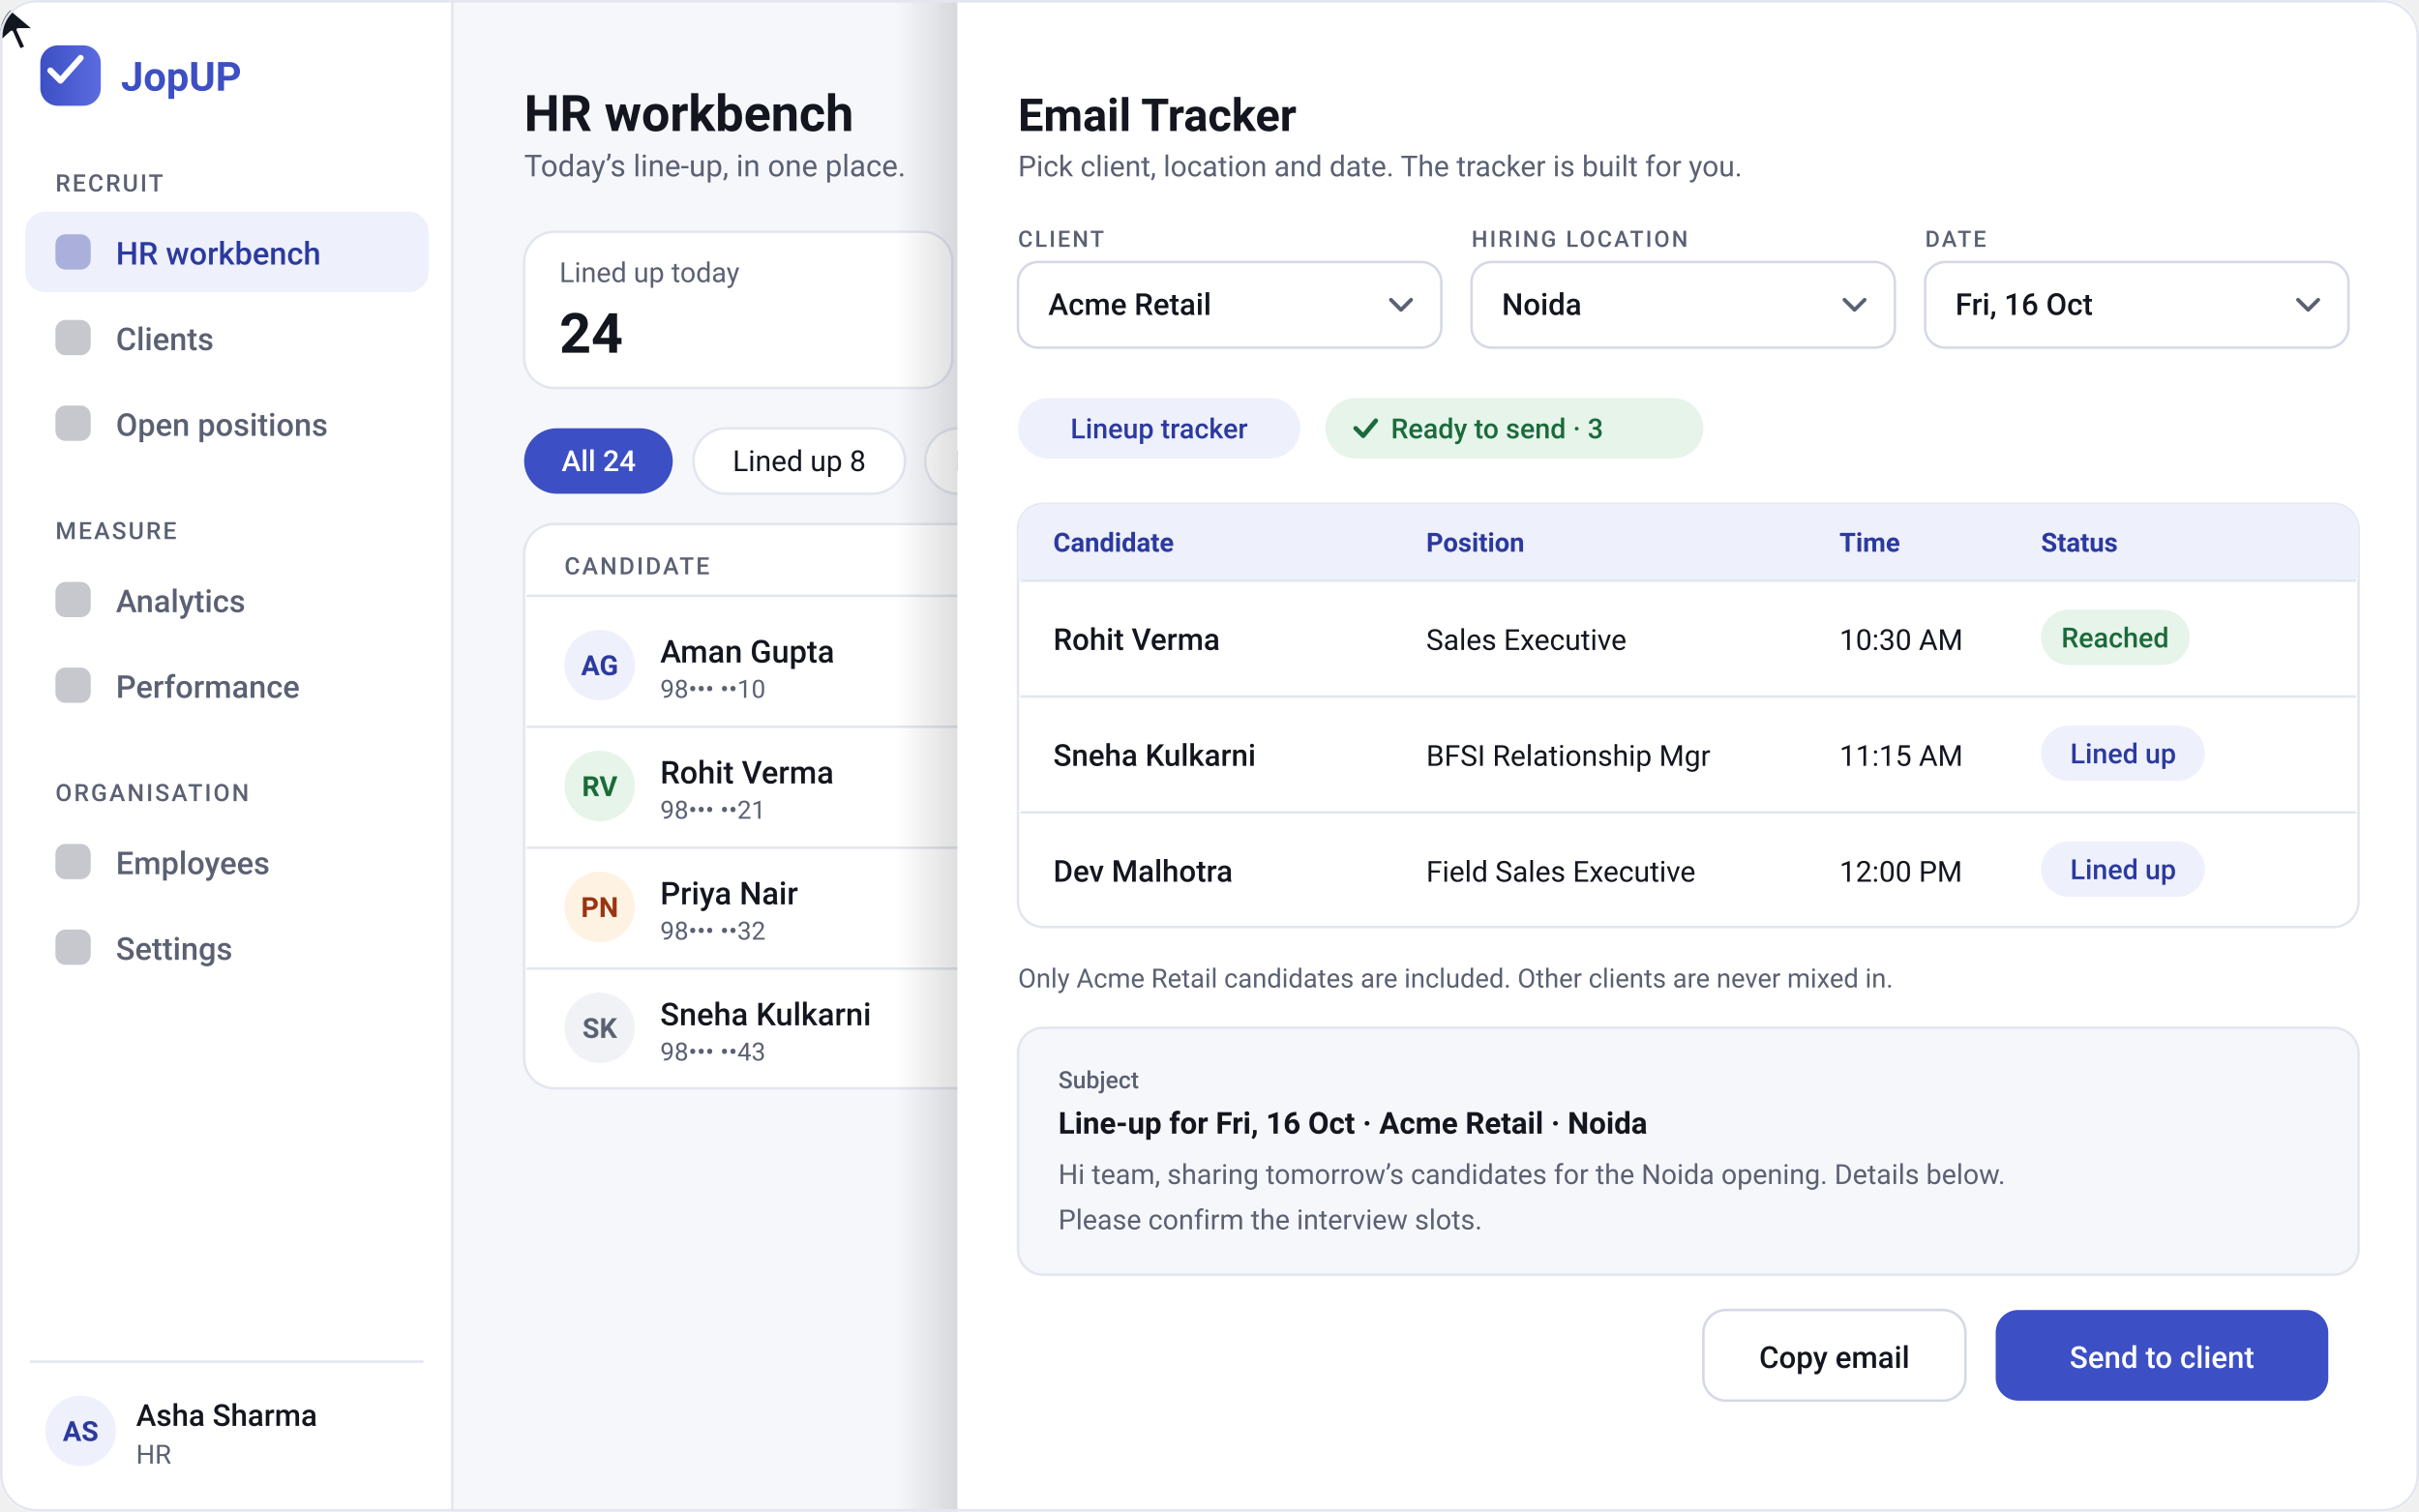
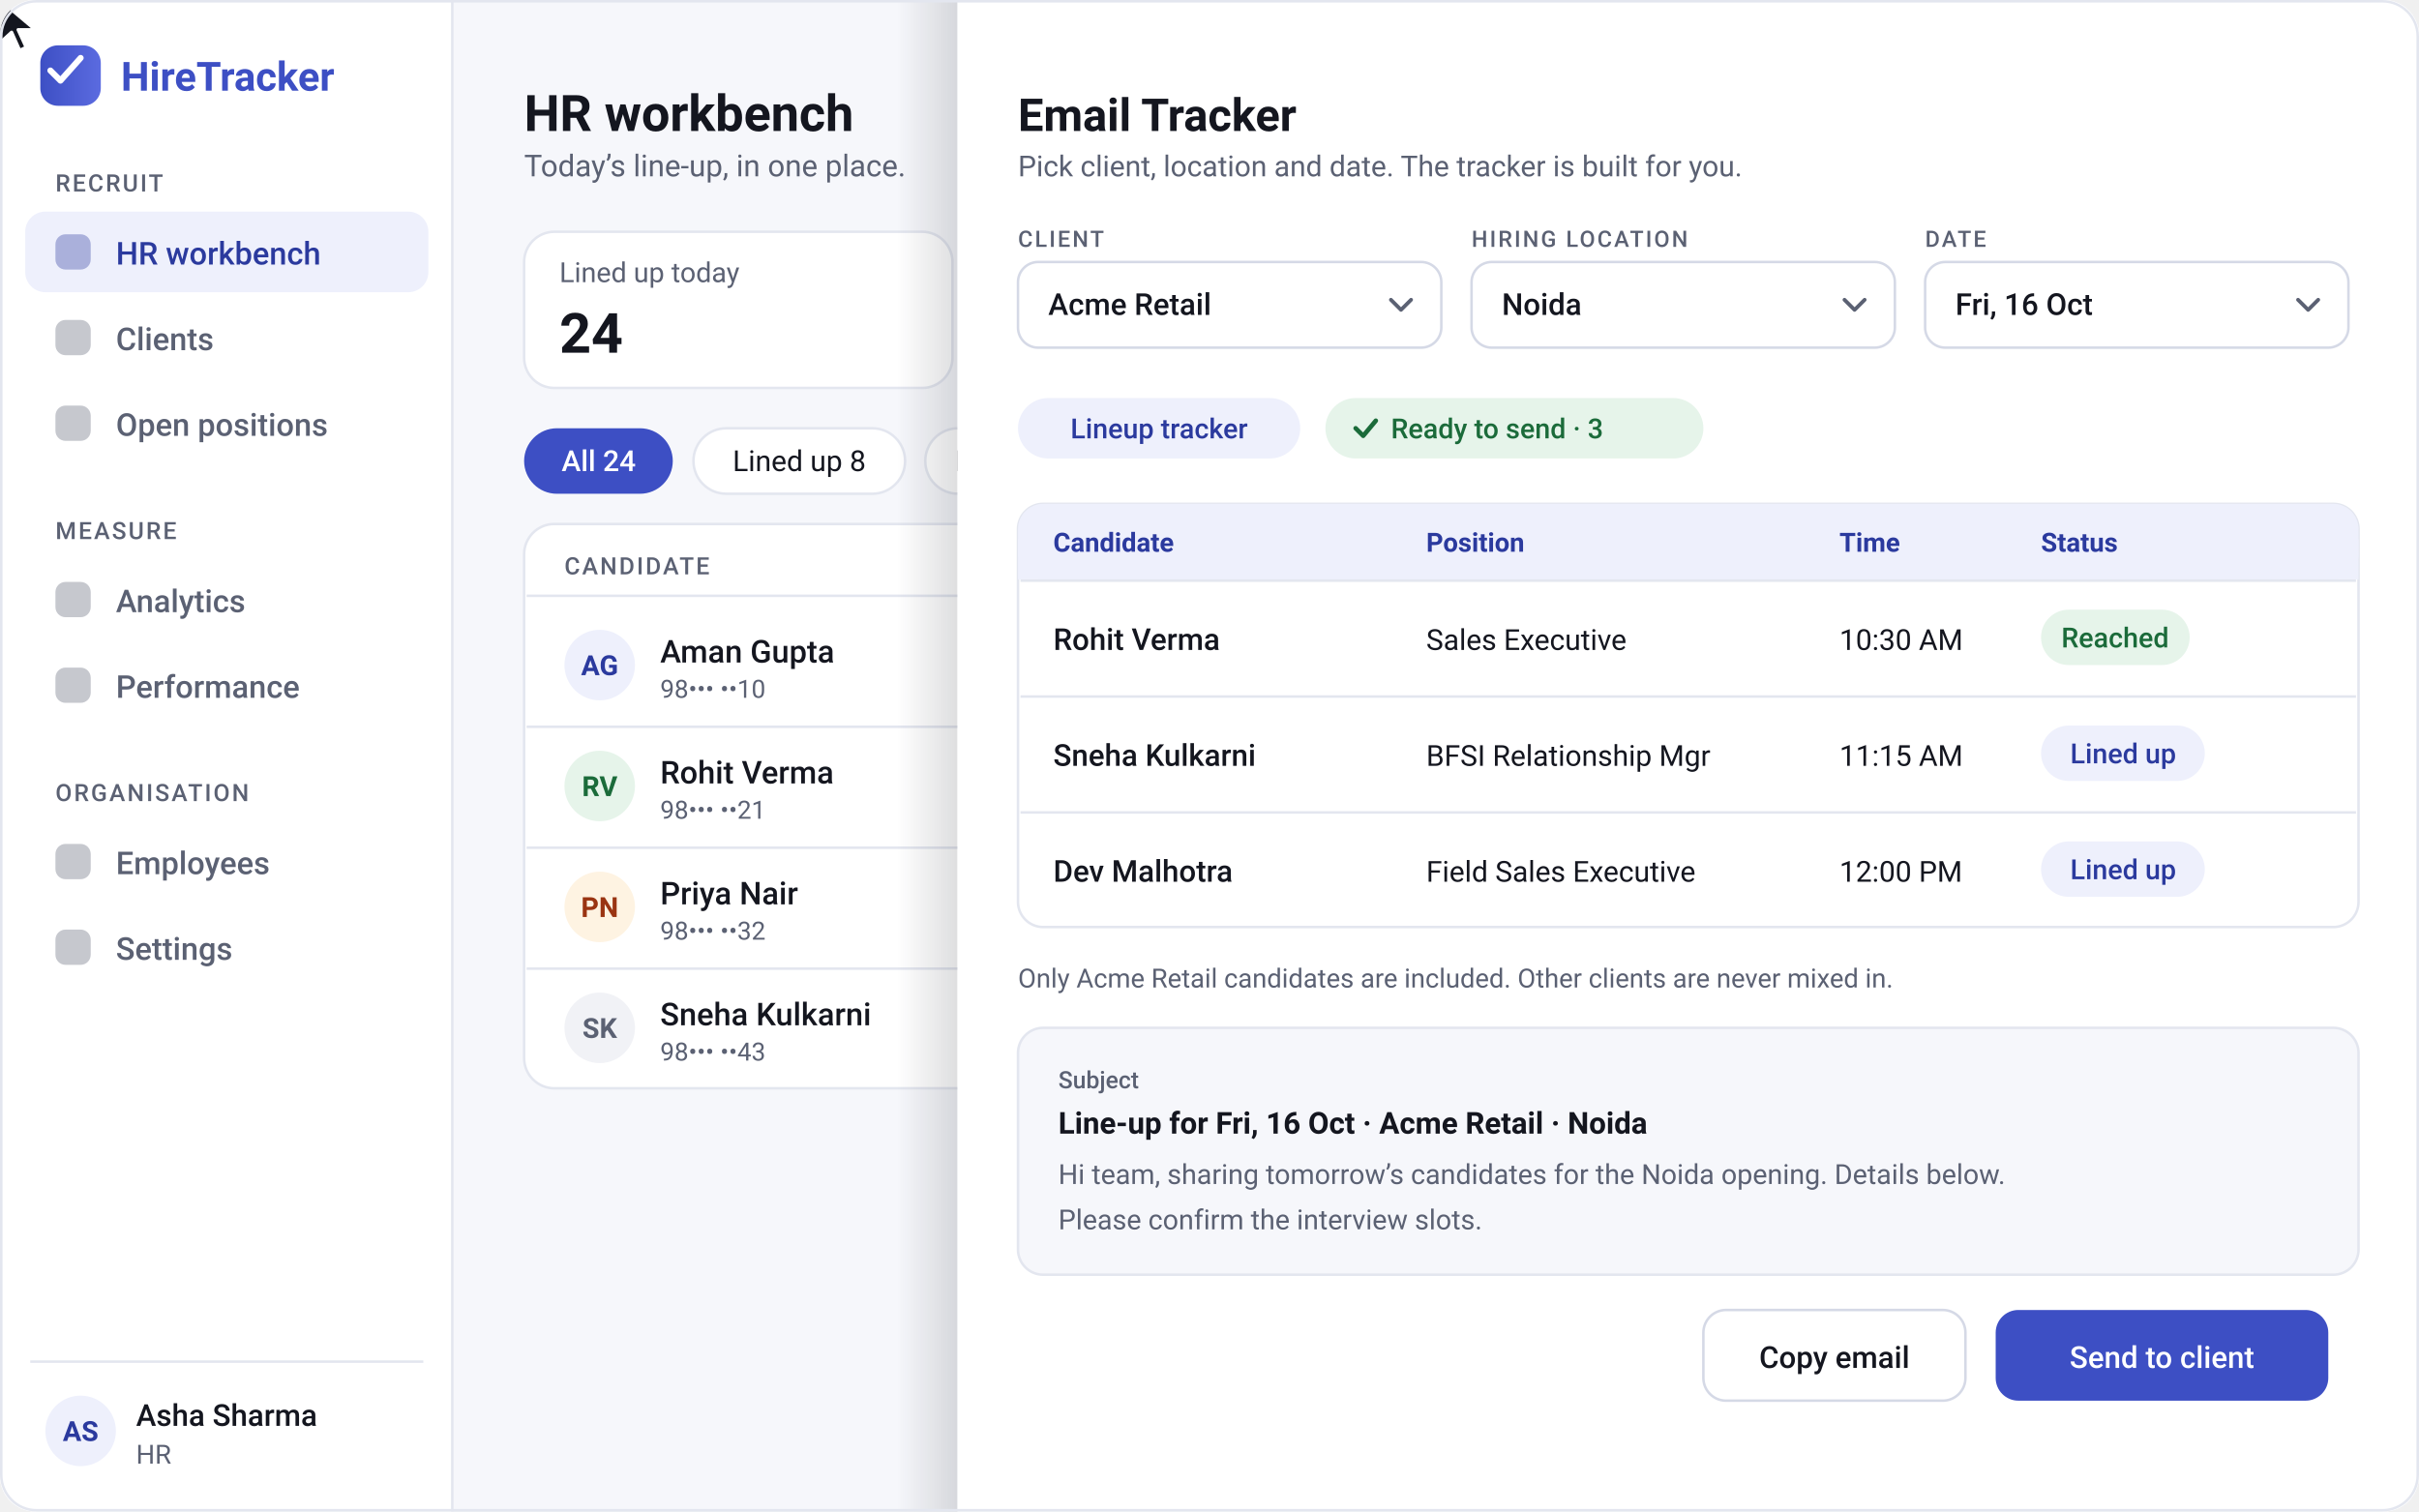
<svg xmlns="http://www.w3.org/2000/svg" viewBox="0 0 960 600" width="960" height="600" role="img" aria-labelledby="ht-t ht-d" font-family="Geist, ui-sans-serif, system-ui, -apple-system, 'Segoe UI', Roboto, sans-serif">
  <defs>
    <clipPath id="win">
      <rect width="960" height="600" rx="14" />
    </clipPath>
    <linearGradient id="edge" x1="1" x2="0">
      <stop offset="0" stop-color="#14161F" stop-opacity=".14" />
      <stop offset="1" stop-color="#14161F" stop-opacity="0" />
    </linearGradient>
    <linearGradient id="hdr" x1="0" x2="1">
      <stop offset="0" stop-color="#3D4FC4" />
      <stop offset="1" stop-color="#5B6BE0" />
    </linearGradient>
  </defs>
  <style>
text{font-variant-numeric:tabular-nums}
.root,.cursor,.rip,.pA,.pB,.lA,.lB,.seg,.kA,.kB,.toast,.panel,.dim,.sA,.sB{animation-duration:14s;animation-iteration-count:infinite;animation-timing-function:cubic-bezier(.4,0,.2,1)}
.rip{transform-box:fill-box;transform-origin:center;opacity:0}
.root{animation-name:root}
.cursor{animation-name:cur}
.r1{animation-name:rip1} .r2{animation-name:rip2} .r3{animation-name:rip3}
.pA,.lA,.kA,.sA{animation-name:outA} .pB,.lB,.kB,.sB{animation-name:inB}
.pB,.lB,.seg,.kB,.sB{opacity:0}
.seg{animation-name:inB}
.toast{animation-name:toast;opacity:0}
.panel{animation-name:panel}
.dim{animation-name:dim;opacity:0}
.kA,.kB{animation-name:inK} .kA{animation-name:outK}
.sA{animation-name:outS} .sB{animation-name:inS}
@keyframes root{0%{opacity:0}3%{opacity:1}93%{opacity:1}97%{opacity:0}100%{opacity:0}}
@keyframes cur{0%,10.7%{transform:translate(880px,560px)}21.4%,44.3%{transform:translate(850px,312px)}52.9%,65.7%{transform:translate(754px,46px)}74.3%,96.9%{transform:translate(870px,538px)}97%,100%{transform:translate(880px,560px)}}
@keyframes rip1{0%,22.8%{opacity:0;transform:scale(.3)}22.9%{opacity:.55;transform:scale(.3)}26%,100%{opacity:0;transform:scale(2.4)}}
@keyframes rip2{0%,54.2%{opacity:0;transform:scale(.3)}54.3%{opacity:.55;transform:scale(.3)}58%,100%{opacity:0;transform:scale(2.4)}}
@keyframes rip3{0%,75.6%{opacity:0;transform:scale(.3)}75.7%{opacity:.55;transform:scale(.3)}79%,100%{opacity:0;transform:scale(2.4)}}
@keyframes outA{0%,24.2%{opacity:1}24.8%,96.9%{opacity:0}97%,100%{opacity:1}}
@keyframes inB{0%,24.2%{opacity:0}24.8%,96.9%{opacity:1}97%,100%{opacity:0}}
@keyframes outK{0%,25.4%{opacity:1}26%,96.9%{opacity:0}97%,100%{opacity:1}}
@keyframes inK{0%,25.4%{opacity:0}26%,96.9%{opacity:1}97%,100%{opacity:0}}
@keyframes outS{0%,77%{opacity:1}77.6%,96.9%{opacity:0}97%,100%{opacity:1}}
@keyframes inS{0%,77%{opacity:0}77.6%,96.9%{opacity:1}97%,100%{opacity:0}}
@keyframes toast{0%,28%{opacity:0;transform:translateY(18px)}30%,45%{opacity:1;transform:translateY(0)}47.5%,100%{opacity:0;transform:translateY(18px)}}
@keyframes panel{0%,55.7%{transform:translateX(600px)}61.4%,96.9%{transform:translateX(0)}97%,100%{transform:translateX(600px)}}
@keyframes dim{0%,55.7%{opacity:0}61.4%,96.9%{opacity:1}97%,100%{opacity:0}}
@media (prefers-reduced-motion:reduce){
 .root,.cursor,.rip,.pA,.pB,.lA,.lB,.seg,.kA,.kB,.toast,.panel,.dim,.sA,.sB{animation:none!important}
 .root{opacity:1} .cursor,.toast,.dim{display:none} .panel{transform:translateX(600px)}
}
.cam{transform-origin:0 0;animation:cam 14s infinite cubic-bezier(.45,0,.2,1);will-change:transform}@keyframes cam{0%{transform:translate(0.0px,0.0px) scale(1)}15%{transform:translate(0.0px,0.0px) scale(1)}21.5%{transform:translate(-864.0px,-292.8px) scale(1.9)}27.5%{transform:translate(-864.0px,-292.8px) scale(1.9)}32%{transform:translate(0.0px,0.0px) scale(1)}48%{transform:translate(0.0px,0.0px) scale(1)}53%{transform:translate(-960.0px,0.0px) scale(2.0)}57.5%{transform:translate(-960.0px,0.0px) scale(2.0)}63%{transform:translate(-192.0px,-60.0px) scale(1.2)}72%{transform:translate(-192.0px,-120.0px) scale(1.2)}75%{transform:translate(-960.0px,-600.0px) scale(2.0)}80%{transform:translate(-960.0px,-600.0px) scale(2.0)}85%{transform:translate(0.0px,0.0px) scale(1)}100%{transform:translate(0.0px,0.0px) scale(1)}}@media (prefers-reduced-motion:reduce){.cam,.cur2,[class^=rp]{animation:none!important}.cur2{display:none}}
</style>
  <g clip-path="url(#win)">
    <g class="root">
      <g class="cam">
        <rect width="960" height="600" fill="#F6F7FB" />
        <rect width="180" height="600" fill="#fff" />
        <rect x="179" width="1" height="600" fill="#E3E6EF" />
        <rect x="16" y="18" width="24" height="24" rx="7" fill="url(#hdr)" />
        <path d="M22 31l4 4 8-9" fill="none" stroke="#fff" stroke-width="2.4" stroke-linecap="round" stroke-linejoin="round" transform="translate(-2 -3)" />
-         <text x="48" y="36" font-size="16" font-weight="600" fill="#3D4FC4" text-anchor="start">JopUP</text>
+         <text x="48" y="36" font-size="16" font-weight="600" fill="#3D4FC4" text-anchor="start">HireTracker</text>
        <text x="22" y="76" font-size="9.5" font-weight="500" fill="#5B6173" text-anchor="start" letter-spacing=".8">RECRUIT</text>
        <rect x="10" y="84" width="160" height="32" rx="8" fill="#EEF0FC" />
        <rect x="22" y="93" width="14" height="14" rx="4" fill="#2B3A9E" opacity=".35" />
        <text x="46" y="105" font-size="12.5" font-weight="500" fill="#2B3A9E" text-anchor="start">HR workbench</text>
        <rect x="22" y="127" width="14" height="14" rx="4" fill="#5B6173" opacity=".35" />
        <text x="46" y="139" font-size="12.5" font-weight="500" fill="#5B6173" text-anchor="start">Clients</text>
        <rect x="22" y="161" width="14" height="14" rx="4" fill="#5B6173" opacity=".35" />
        <text x="46" y="173" font-size="12.5" font-weight="500" fill="#5B6173" text-anchor="start">Open positions</text>
        <text x="22" y="214" font-size="9.5" font-weight="500" fill="#5B6173" text-anchor="start" letter-spacing=".8">MEASURE</text>
        <rect x="22" y="231" width="14" height="14" rx="4" fill="#5B6173" opacity=".35" />
        <text x="46" y="243" font-size="12.5" font-weight="500" fill="#5B6173" text-anchor="start">Analytics</text>
        <rect x="22" y="265" width="14" height="14" rx="4" fill="#5B6173" opacity=".35" />
        <text x="46" y="277" font-size="12.5" font-weight="500" fill="#5B6173" text-anchor="start">Performance</text>
        <text x="22" y="318" font-size="9.5" font-weight="500" fill="#5B6173" text-anchor="start" letter-spacing=".8">ORGANISATION</text>
        <rect x="22" y="335" width="14" height="14" rx="4" fill="#5B6173" opacity=".35" />
        <text x="46" y="347" font-size="12.5" font-weight="500" fill="#5B6173" text-anchor="start">Employees</text>
        <rect x="22" y="369" width="14" height="14" rx="4" fill="#5B6173" opacity=".35" />
        <text x="46" y="381" font-size="12.5" font-weight="500" fill="#5B6173" text-anchor="start">Settings</text>
        <rect x="12" y="540" width="156" height="1" fill="#E3E6EF" />
        <circle cx="32" cy="568" r="14" fill="#EEF0FC" />
        <text x="32" y="572" font-size="11" font-weight="600" fill="#2B3A9E" text-anchor="middle">AS</text>
        <text x="54" y="566" font-size="12" font-weight="500" fill="#14161F" text-anchor="start">Asha Sharma</text>
        <text x="54" y="581" font-size="10.5" font-weight="400" fill="#5B6173" text-anchor="start">HR</text>
        <text x="208" y="52" font-size="20" font-weight="600" fill="#14161F" text-anchor="start">HR workbench</text>
        <text x="208" y="70" font-size="12" font-weight="400" fill="#5B6173" text-anchor="start">Today’s line-up, in one place.</text>
        <rect x="700" y="30" width="108" height="32" rx="8" fill="#fff" stroke="#D5D9E6" />
        <text x="754" y="50" font-size="12" font-weight="500" fill="#14161F" text-anchor="middle">Email Tracker</text>
        <rect x="816" y="30" width="116" height="32" rx="8" fill="#3D4FC4" />
        <text x="874" y="50" font-size="12" font-weight="500" fill="#fff" text-anchor="middle">Add Candidate</text>
        <rect x="208" y="92" width="170" height="62" rx="12" fill="#fff" stroke="#E3E6EF" />
        <text x="222" y="112" font-size="11" font-weight="400" fill="#5B6173" text-anchor="start">Lined up today</text>
        <text x="222" y="140" font-size="22" font-weight="600" fill="#14161F" text-anchor="start">24</text>
        <rect x="390" y="92" width="170" height="62" rx="12" fill="#fff" stroke="#E3E6EF" />
        <text x="404" y="112" font-size="11" font-weight="400" fill="#5B6173" text-anchor="start">Reached</text>
        <g class="kA">
          <text x="404" y="140" font-size="22" font-weight="600" fill="#14161F" text-anchor="start">11</text>
        </g>
        <g class="kB">
          <text x="404" y="140" font-size="22" font-weight="600" fill="#1B6B3A" text-anchor="start">12</text>
        </g>
        <rect x="572" y="92" width="170" height="62" rx="12" fill="#fff" stroke="#E3E6EF" />
        <text x="586" y="112" font-size="11" font-weight="400" fill="#5B6173" text-anchor="start">Interviews this week</text>
        <text x="586" y="140" font-size="22" font-weight="600" fill="#14161F" text-anchor="start">9</text>
        <rect x="754" y="92" width="170" height="62" rx="12" fill="#fff" stroke="#E3E6EF" />
        <text x="768" y="112" font-size="11" font-weight="400" fill="#5B6173" text-anchor="start">No position tagged</text>
        <text x="768" y="140" font-size="22" font-weight="600" fill="#9A3412" text-anchor="start">3</text>
        <rect x="208" y="170" width="59" height="26" rx="13" fill="#3D4FC4" />
        <text x="237.6" y="187" font-size="11.5" font-weight="500" fill="#fff" text-anchor="middle">All 24</text>
        <rect x="275.2" y="170" width="84" height="26" rx="13" fill="#fff" stroke="#E3E6EF" />
        <text x="317.2" y="187" font-size="11.5" font-weight="400" fill="#14161F" text-anchor="middle">Lined up 8</text>
        <rect x="367.2" y="170" width="84" height="26" rx="13" fill="#fff" stroke="#E3E6EF" />
        <text x="409.2" y="187" font-size="11.5" font-weight="400" fill="#14161F" text-anchor="middle">Reached 11</text>
        <rect x="459.2" y="170" width="90" height="26" rx="13" fill="#fff" stroke="#E3E6EF" />
        <text x="504.3" y="187" font-size="11.5" font-weight="400" fill="#14161F" text-anchor="middle">Interview 5</text>
        <rect x="208" y="208" width="716" height="224" rx="12" fill="#fff" stroke="#E3E6EF" />
        <text x="224" y="228" font-size="9.5" font-weight="500" fill="#5B6173" text-anchor="start" letter-spacing=".8">CANDIDATE</text>
        <text x="400" y="228" font-size="9.5" font-weight="500" fill="#5B6173" text-anchor="start" letter-spacing=".8">POSITION</text>
        <text x="560" y="228" font-size="9.5" font-weight="500" fill="#5B6173" text-anchor="start" letter-spacing=".8">STAGE</text>
        <text x="790" y="228" font-size="9.5" font-weight="500" fill="#5B6173" text-anchor="start" letter-spacing=".8">NEXT STEP</text>
        <rect x="209" y="236" width="714" height="1" fill="#E3E6EF" />
        <circle cx="238" cy="264" r="14" fill="#EEF0FC" />
        <text x="238" y="268" font-size="11" font-weight="600" fill="#2B3A9E" text-anchor="middle">AG</text>
        <text x="262" y="263" font-size="12.5" font-weight="500" fill="#14161F" text-anchor="start">Aman Gupta</text>
        <text x="262" y="277" font-size="10" font-weight="400" fill="#5B6173" text-anchor="start">98••• ••10</text>
        <text x="400" y="268" font-size="12" font-weight="400" fill="#14161F" text-anchor="start">Field Sales Executive</text>
        <g class="">
          <rect x="560" y="247" width="72" height="22" rx="11" fill="#FEF3E2" />
          <text x="595.8" y="262" font-size="11" font-weight="500" fill="#9A3412" text-anchor="middle">Interview</text>
        </g>
        <g>
          <rect x="560" y="276" width="12" height="4" rx="2" fill="#3D4FC4" />
          <rect x="574" y="276" width="12" height="4" rx="2" fill="#3D4FC4" />
          <rect x="588" y="276" width="12" height="4" rx="2" fill="#3D4FC4" />
          <rect x="602" y="276" width="12" height="4" rx="2" fill="#3D4FC4" />
          <rect x="616" y="276" width="12" height="4" rx="2" fill="#E3E6EF" />
          <rect x="630" y="276" width="12" height="4" rx="2" fill="#E3E6EF" />
        </g>
        <rect x="782" y="250" width="136" height="28" rx="8" fill="#3D4FC4" />
        <text x="850" y="268" font-size="11.5" font-weight="500" fill="#fff" text-anchor="middle">Make Offer</text>
        <rect x="914" y="250" width="0" height="0" />
        <rect x="209" y="288" width="714" height="1" fill="#E3E6EF" />
        <circle cx="238" cy="312" r="14" fill="#E6F4EA" />
        <text x="238" y="316" font-size="11" font-weight="600" fill="#1B6B3A" text-anchor="middle">RV</text>
        <text x="262" y="311" font-size="12.5" font-weight="500" fill="#14161F" text-anchor="start">Rohit Verma</text>
        <text x="262" y="325" font-size="10" font-weight="400" fill="#5B6173" text-anchor="start">98••• ••21</text>
        <text x="400" y="316" font-size="12" font-weight="400" fill="#14161F" text-anchor="start">Sales Executive</text>
        <g class="pA">
          <rect x="560" y="295" width="65" height="22" rx="11" fill="#EEF0FC" />
          <text x="592.6" y="310" font-size="11" font-weight="500" fill="#2B3A9E" text-anchor="middle">Lined up</text>
        </g>
        <g class="pB">
          <rect x="560" y="295" width="59" height="22" rx="11" fill="#E6F4EA" />
          <text x="589.4" y="310" font-size="11" font-weight="500" fill="#1B6B3A" text-anchor="middle">Reached</text>
        </g>
        <g>
          <rect x="560" y="324" width="12" height="4" rx="2" fill="#3D4FC4" />
          <rect x="574" y="324" width="12" height="4" rx="2" fill="#3D4FC4" />
          <rect x="588" y="324" width="12" height="4" rx="2" fill="#E3E6EF" />
          <rect x="602" y="324" width="12" height="4" rx="2" fill="#E3E6EF" />
          <rect x="616" y="324" width="12" height="4" rx="2" fill="#E3E6EF" />
          <rect x="630" y="324" width="12" height="4" rx="2" fill="#E3E6EF" />
        </g>
        <g class="seg">
          <rect x="588" y="324" width="12" height="4" rx="2" fill="#3D4FC4" />
        </g>
        <rect x="782" y="298" width="136" height="28" rx="8" fill="#3D4FC4" />
        <g class="lA">
          <text x="850" y="316" font-size="11.5" font-weight="500" fill="#fff" text-anchor="middle">Mark Reached</text>
        </g>
        <g class="lB">
          <text x="850" y="316" font-size="11.5" font-weight="500" fill="#fff" text-anchor="middle">Schedule Interview</text>
        </g>
        <rect x="914" y="298" width="0" height="0" />
        <rect x="209" y="336" width="714" height="1" fill="#E3E6EF" />
        <circle cx="238" cy="360" r="14" fill="#FEF3E2" />
        <text x="238" y="364" font-size="11" font-weight="600" fill="#9A3412" text-anchor="middle">PN</text>
        <text x="262" y="359" font-size="12.5" font-weight="500" fill="#14161F" text-anchor="start">Priya Nair</text>
        <text x="262" y="373" font-size="10" font-weight="400" fill="#5B6173" text-anchor="start">98••• ••32</text>
        <text x="400" y="364" font-size="12" font-weight="400" fill="#14161F" text-anchor="start">HR Recruiter</text>
        <g class="">
          <rect x="560" y="343" width="72" height="22" rx="11" fill="#F1F2F6" />
          <text x="595.8" y="358" font-size="11" font-weight="500" fill="#5B6173" text-anchor="middle">Screening</text>
        </g>
        <g>
          <rect x="560" y="372" width="12" height="4" rx="2" fill="#3D4FC4" />
          <rect x="574" y="372" width="12" height="4" rx="2" fill="#E3E6EF" />
          <rect x="588" y="372" width="12" height="4" rx="2" fill="#E3E6EF" />
          <rect x="602" y="372" width="12" height="4" rx="2" fill="#E3E6EF" />
          <rect x="616" y="372" width="12" height="4" rx="2" fill="#E3E6EF" />
          <rect x="630" y="372" width="12" height="4" rx="2" fill="#E3E6EF" />
        </g>
        <rect x="782" y="346" width="136" height="28" rx="8" fill="#3D4FC4" />
        <text x="850" y="364" font-size="11.5" font-weight="500" fill="#fff" text-anchor="middle">Line Up</text>
        <rect x="914" y="346" width="0" height="0" />
        <rect x="209" y="384" width="714" height="1" fill="#E3E6EF" />
        <circle cx="238" cy="408" r="14" fill="#F1F2F6" />
        <text x="238" y="412" font-size="11" font-weight="600" fill="#5B6173" text-anchor="middle">SK</text>
        <text x="262" y="407" font-size="12.5" font-weight="500" fill="#14161F" text-anchor="start">Sneha Kulkarni</text>
        <text x="262" y="421" font-size="10" font-weight="400" fill="#5B6173" text-anchor="start">98••• ••43</text>
        <text x="400" y="412" font-size="12" font-weight="400" fill="#14161F" text-anchor="start">BFSI Relationship Mgr</text>
        <g class="">
          <rect x="560" y="391" width="65" height="22" rx="11" fill="#EEF0FC" />
          <text x="592.6" y="406" font-size="11" font-weight="500" fill="#2B3A9E" text-anchor="middle">Lined up</text>
        </g>
        <g>
          <rect x="560" y="420" width="12" height="4" rx="2" fill="#3D4FC4" />
          <rect x="574" y="420" width="12" height="4" rx="2" fill="#3D4FC4" />
          <rect x="588" y="420" width="12" height="4" rx="2" fill="#E3E6EF" />
          <rect x="602" y="420" width="12" height="4" rx="2" fill="#E3E6EF" />
          <rect x="616" y="420" width="12" height="4" rx="2" fill="#E3E6EF" />
          <rect x="630" y="420" width="12" height="4" rx="2" fill="#E3E6EF" />
        </g>
        <rect x="782" y="394" width="136" height="28" rx="8" fill="#3D4FC4" />
        <text x="850" y="412" font-size="11.5" font-weight="500" fill="#fff" text-anchor="middle">Mark Reached</text>
        <rect x="914" y="394" width="0" height="0" />
        <g class="toast">
          <rect x="250" y="490" width="520" height="52" rx="12" fill="#14161F" />
          <circle cx="278" cy="516" r="11" fill="#2E9E5B" />
          <path d="M272.5 516.5l4 4 7-8" fill="none" stroke="#fff" stroke-width="2" stroke-linecap="round" stroke-linejoin="round" />
          <text x="300" y="512" font-size="12.5" font-weight="600" fill="#fff" text-anchor="start">Copied for the recruiter group</text>
          <text x="300" y="529" font-size="10.5" font-weight="400" fill="#C7CBDA" text-anchor="start">Rohit Verma · 98••• ••21 · Noida · Sales Executive · Reached</text>
        </g>
        <rect class="dim" width="960" height="600" fill="#14161F" opacity="0" style="fill-opacity:.18" />
        <g class="panel">
          <rect x="356" width="24" height="600" fill="url(#edge)" transform="translate(0 0)" />
          <rect x="380" width="580" height="600" fill="#fff" />
          <text x="404" y="52" font-size="18" font-weight="600" fill="#14161F" text-anchor="start">Email Tracker</text>
          <text x="404" y="70" font-size="11.5" font-weight="400" fill="#5B6173" text-anchor="start">Pick client, location and date. The tracker is built for you.</text>
          <text x="404" y="98" font-size="9" font-weight="500" fill="#5B6173" text-anchor="start" letter-spacing=".8">CLIENT</text>
          <rect x="404" y="104" width="168" height="34" rx="8" fill="#fff" stroke="#D5D9E6" />
          <text x="416" y="125" font-size="12" font-weight="500" fill="#14161F" text-anchor="start">Acme Retail</text>
          <path d="M552 119l4 4 4-4" fill="none" stroke="#5B6173" stroke-width="1.5" stroke-linecap="round" stroke-linejoin="round" />
          <text x="584" y="98" font-size="9" font-weight="500" fill="#5B6173" text-anchor="start" letter-spacing=".8">HIRING LOCATION</text>
          <rect x="584" y="104" width="168" height="34" rx="8" fill="#fff" stroke="#D5D9E6" />
          <text x="596" y="125" font-size="12" font-weight="500" fill="#14161F" text-anchor="start">Noida</text>
          <path d="M732 119l4 4 4-4" fill="none" stroke="#5B6173" stroke-width="1.5" stroke-linecap="round" stroke-linejoin="round" />
          <text x="764" y="98" font-size="9" font-weight="500" fill="#5B6173" text-anchor="start" letter-spacing=".8">DATE</text>
          <rect x="764" y="104" width="168" height="34" rx="8" fill="#fff" stroke="#D5D9E6" />
          <text x="776" y="125" font-size="12" font-weight="500" fill="#14161F" text-anchor="start">Fri, 16 Oct</text>
          <path d="M912 119l4 4 4-4" fill="none" stroke="#5B6173" stroke-width="1.5" stroke-linecap="round" stroke-linejoin="round" />
          <rect x="404" y="158" width="112" height="24" rx="12" fill="#EEF0FC" />
          <text x="460" y="174" font-size="11" font-weight="500" fill="#2B3A9E" text-anchor="middle">Lineup tracker</text>
          <rect x="526" y="158" width="150" height="24" rx="12" fill="#E6F4EA" />
          <path d="M538 170l3 3 5-6" fill="none" stroke="#1B6B3A" stroke-width="1.8" stroke-linecap="round" stroke-linejoin="round" />
          <text x="552" y="174" font-size="11" font-weight="500" fill="#1B6B3A" text-anchor="start">Ready to send · 3</text>
          <rect x="404" y="200" width="532" height="168" rx="10" fill="#fff" stroke="#E3E6EF" />
          <rect x="404" y="200" width="532" height="30" rx="10" fill="#EEF0FC" />
          <rect x="404" y="214" width="532" height="16" fill="#EEF0FC" />
          <text x="418" y="219" font-size="10.5" font-weight="600" fill="#2B3A9E" text-anchor="start">Candidate</text>
          <text x="566" y="219" font-size="10.5" font-weight="600" fill="#2B3A9E" text-anchor="start">Position</text>
          <text x="730" y="219" font-size="10.5" font-weight="600" fill="#2B3A9E" text-anchor="start">Time</text>
          <text x="810" y="219" font-size="10.5" font-weight="600" fill="#2B3A9E" text-anchor="start">Status</text>
          <rect x="405" y="230" width="530" height="1" fill="#E3E6EF" />
          <text x="418" y="258" font-size="12" font-weight="500" fill="#14161F" text-anchor="start">Rohit Verma</text>
          <text x="566" y="258" font-size="11.5" font-weight="400" fill="#14161F" text-anchor="start">Sales Executive</text>
          <text x="730" y="258" font-size="11.5" font-weight="400" fill="#14161F" text-anchor="start">10:30 AM</text>
          <g class="">
            <rect x="810" y="242" width="59" height="22" rx="11" fill="#E6F4EA" />
            <text x="839.4" y="257" font-size="11" font-weight="500" fill="#1B6B3A" text-anchor="middle">Reached</text>
          </g>
          <rect x="405" y="276" width="530" height="1" fill="#E3E6EF" />
          <text x="418" y="304" font-size="12" font-weight="500" fill="#14161F" text-anchor="start">Sneha Kulkarni</text>
          <text x="566" y="304" font-size="11.5" font-weight="400" fill="#14161F" text-anchor="start">BFSI Relationship Mgr</text>
          <text x="730" y="304" font-size="11.5" font-weight="400" fill="#14161F" text-anchor="start">11:15 AM</text>
          <g class="">
            <rect x="810" y="288" width="65" height="22" rx="11" fill="#EEF0FC" />
            <text x="842.6" y="303" font-size="11" font-weight="500" fill="#2B3A9E" text-anchor="middle">Lined up</text>
          </g>
          <rect x="405" y="322" width="530" height="1" fill="#E3E6EF" />
          <text x="418" y="350" font-size="12" font-weight="500" fill="#14161F" text-anchor="start">Dev Malhotra</text>
          <text x="566" y="350" font-size="11.5" font-weight="400" fill="#14161F" text-anchor="start">Field Sales Executive</text>
          <text x="730" y="350" font-size="11.5" font-weight="400" fill="#14161F" text-anchor="start">12:00 PM</text>
          <g class="">
            <rect x="810" y="334" width="65" height="22" rx="11" fill="#EEF0FC" />
            <text x="842.6" y="349" font-size="11" font-weight="500" fill="#2B3A9E" text-anchor="middle">Lined up</text>
          </g>
          <text x="404" y="392" font-size="10.5" font-weight="400" fill="#5B6173" text-anchor="start">Only Acme Retail candidates are included. Other clients are never mixed in.</text>
          <rect x="404" y="408" width="532" height="98" rx="10" fill="#F6F7FB" stroke="#E3E6EF" />
          <text x="420" y="432" font-size="9.5" font-weight="500" fill="#5B6173" text-anchor="start">Subject</text>
          <text x="420" y="450" font-size="12" font-weight="600" fill="#14161F" text-anchor="start">Line-up for Fri, 16 Oct · Acme Retail · Noida</text>
          <text x="420" y="470" font-size="11" font-weight="400" fill="#5B6173" text-anchor="start">Hi team, sharing tomorrow’s candidates for the Noida opening. Details below.</text>
          <text x="420" y="488" font-size="11" font-weight="400" fill="#5B6173" text-anchor="start">Please confirm the interview slots.</text>
          <rect x="676" y="520" width="104" height="36" rx="9" fill="#fff" stroke="#D5D9E6" />
          <text x="728" y="543" font-size="12" font-weight="500" fill="#14161F" text-anchor="middle">Copy email</text>
          <g class="sA">
            <rect x="792" y="520" width="132" height="36" rx="9" fill="#3D4FC4" />
            <text x="858" y="543" font-size="12" font-weight="500" fill="#fff" text-anchor="middle">Send to client</text>
          </g>
          <g class="sB">
            <rect x="792" y="520" width="132" height="36" rx="9" fill="#2E9E5B" />
            <path d="M813 538l4 4 8-9" fill="none" stroke="#fff" stroke-width="2" stroke-linecap="round" stroke-linejoin="round" />
            <text x="868" y="543" font-size="12" font-weight="600" fill="#fff" text-anchor="middle">Sent</text>
          </g>
          <g class="sB">
            <text x="404" y="543" font-size="11" font-weight="500" fill="#1B6B3A" text-anchor="start">Saved to sent history</text>
          </g>
        </g>
        <circle class="rip r1" cx="850" cy="312" r="16" fill="#3D4FC4" />
        <circle class="rip r2" cx="754" cy="46" r="16" fill="#3D4FC4" />
        <circle class="rip r3" cx="870" cy="538" r="16" fill="#3D4FC4" />
        <g class="cursor">
          <path d="M0 0v17l4.6-4.2 3.2 7.2 2.6-1.2-3.2-7H14z" fill="#14161F" stroke="#fff" stroke-width="1.3" stroke-linejoin="round" />
        </g>
      </g>
    </g>
  </g>
  <rect x=".5" y=".5" width="959" height="599" rx="14" fill="none" stroke="#E3E6EF" />
</svg>
